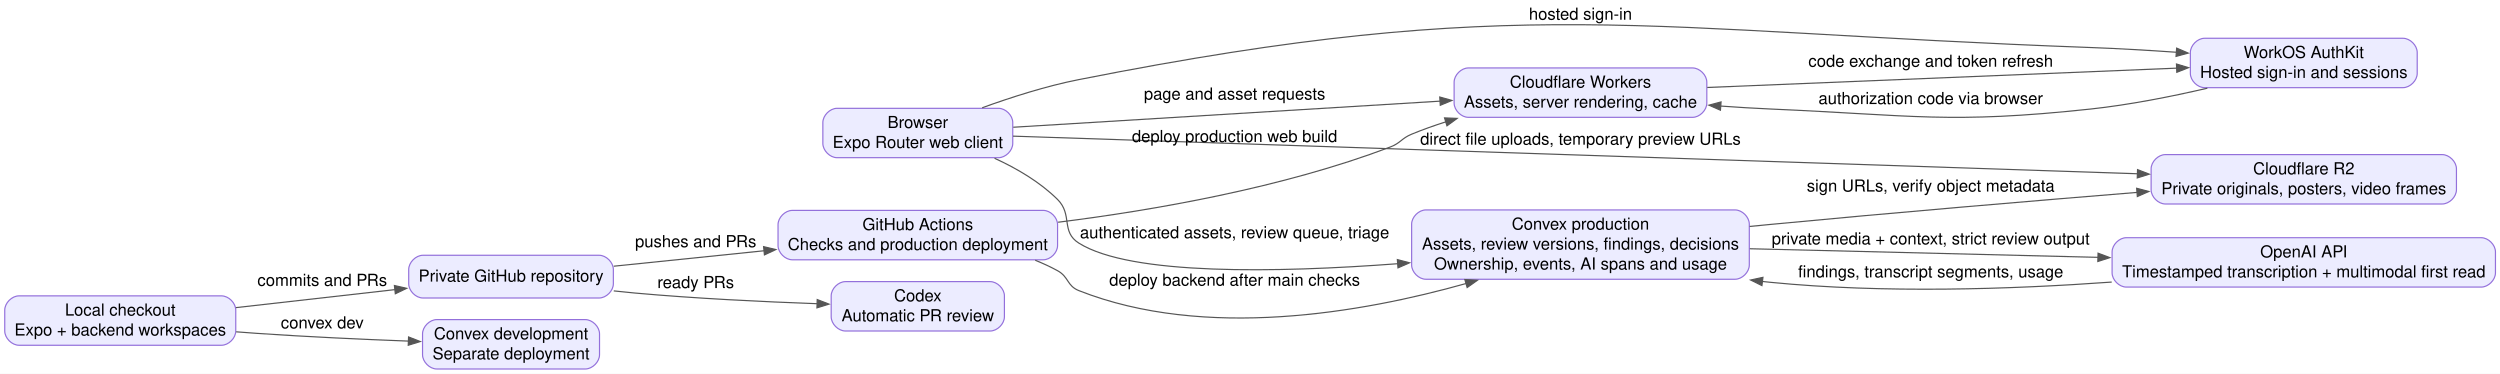
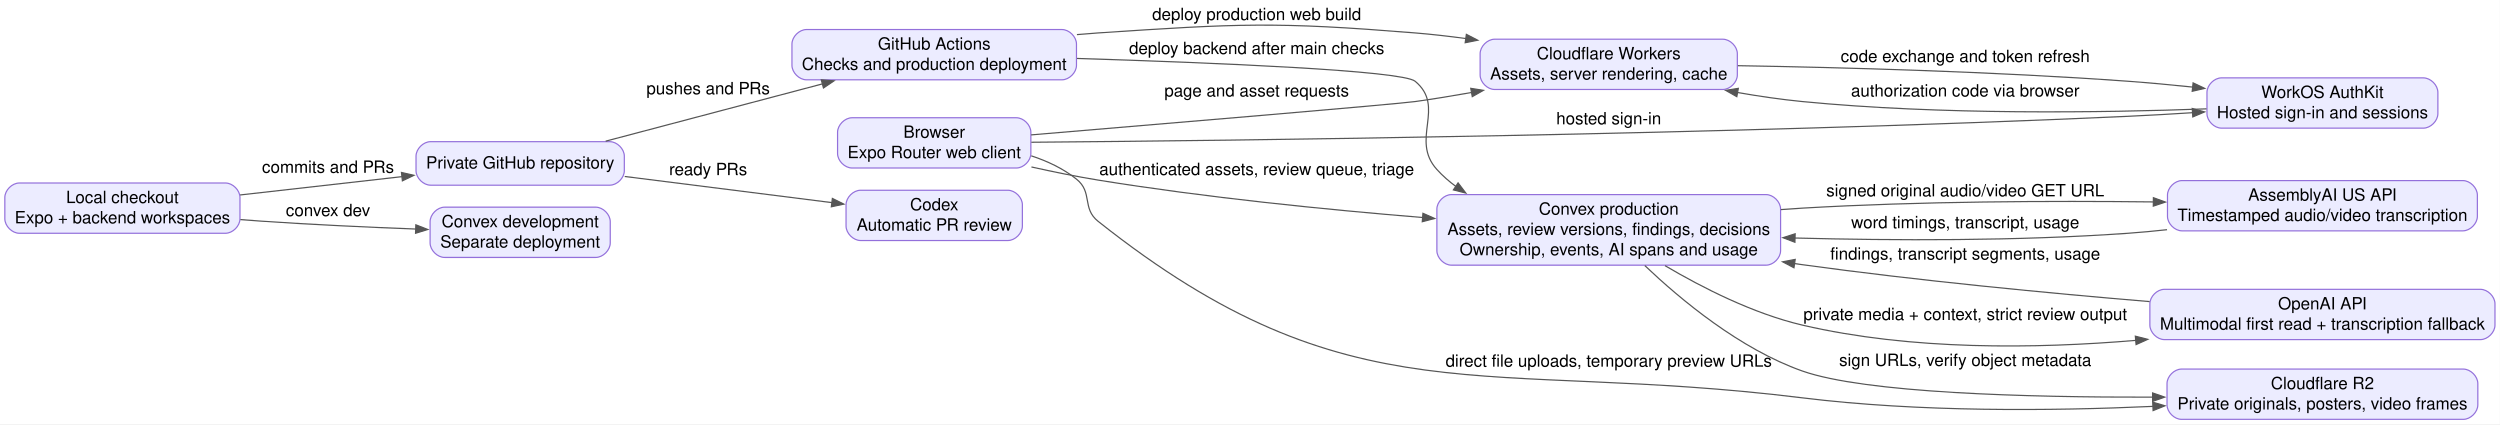
- <svg xmlns="http://www.w3.org/2000/svg" width="2106pt" height="315pt" viewBox="0.00 0.00 2106.00 315.00">
-   <g id="graph0" class="graph" transform="scale(1 1) rotate(0) translate(4 310.84)">
-     <polygon fill="white" stroke="none" points="-4,4 -4,-310.84 2102.18,-310.84 2102.18,4 -4,4" />
+ <svg xmlns="http://www.w3.org/2000/svg" width="2069pt" height="351pt" viewBox="0.00 0.00 2069.00 351.00">
+   <g id="graph0" class="graph" transform="scale(1 1) rotate(0) translate(4 347.05)">
+     <polygon fill="white" stroke="none" points="-4,4 -4,-347.05 2064.84,-347.05 2064.84,4 -4,4" />
    <g id="node1" class="node">
-       <path fill="#ececff" stroke="#9370db" d="M837.14,-219.6C837.14,-219.6 701.17,-219.6 701.17,-219.6 695.17,-219.6 689.17,-213.6 689.17,-207.6 689.17,-207.6 689.17,-190 689.17,-190 689.17,-184 695.17,-178 701.17,-178 701.17,-178 837.14,-178 837.14,-178 843.14,-178 849.14,-184 849.14,-190 849.14,-190 849.14,-207.6 849.14,-207.6 849.14,-213.6 843.14,-219.6 837.14,-219.6" />
-       <text xml:space="preserve" text-anchor="middle" x="769.16" y="-203" font-family="Helvetica,sans-Serif" font-size="14.00">Browser</text>
-       <text xml:space="preserve" text-anchor="middle" x="769.16" y="-186.2" font-family="Helvetica,sans-Serif" font-size="14.00">Expo Router web client</text>
+       <path fill="#ececff" stroke="#9370db" d="M837.14,-249.6C837.14,-249.6 701.17,-249.6 701.17,-249.6 695.17,-249.6 689.17,-243.6 689.17,-237.6 689.17,-237.6 689.17,-220 689.17,-220 689.17,-214 695.17,-208 701.17,-208 701.17,-208 837.14,-208 837.14,-208 843.14,-208 849.14,-214 849.14,-220 849.14,-220 849.14,-237.6 849.14,-237.6 849.14,-243.6 843.14,-249.6 837.14,-249.6" />
+       <text xml:space="preserve" text-anchor="middle" x="769.16" y="-233" font-family="Helvetica,sans-Serif" font-size="14.00">Browser</text>
+       <text xml:space="preserve" text-anchor="middle" x="769.16" y="-216.2" font-family="Helvetica,sans-Serif" font-size="14.00">Expo Router web client</text>
    </g>
    <g id="node2" class="node">
-       <path fill="#ececff" stroke="#9370db" d="M1421.82,-253.6C1421.82,-253.6 1232.95,-253.6 1232.95,-253.6 1226.95,-253.6 1220.95,-247.6 1220.95,-241.6 1220.95,-241.6 1220.95,-224 1220.95,-224 1220.95,-218 1226.95,-212 1232.95,-212 1232.95,-212 1421.82,-212 1421.82,-212 1427.82,-212 1433.82,-218 1433.82,-224 1433.82,-224 1433.82,-241.6 1433.82,-241.6 1433.82,-247.6 1427.82,-253.6 1421.82,-253.6" />
-       <text xml:space="preserve" text-anchor="middle" x="1327.39" y="-237" font-family="Helvetica,sans-Serif" font-size="14.00">Cloudflare Workers</text>
-       <text xml:space="preserve" text-anchor="middle" x="1327.39" y="-220.2" font-family="Helvetica,sans-Serif" font-size="14.00">Assets, server rendering, cache</text>
+       <path fill="#ececff" stroke="#9370db" d="M1421.82,-314.6C1421.82,-314.6 1232.95,-314.6 1232.95,-314.6 1226.95,-314.6 1220.95,-308.6 1220.95,-302.6 1220.95,-302.6 1220.95,-285 1220.95,-285 1220.95,-279 1226.95,-273 1232.95,-273 1232.95,-273 1421.82,-273 1421.82,-273 1427.82,-273 1433.82,-279 1433.82,-285 1433.82,-285 1433.82,-302.6 1433.82,-302.6 1433.82,-308.6 1427.82,-314.6 1421.82,-314.6" />
+       <text xml:space="preserve" text-anchor="middle" x="1327.39" y="-298" font-family="Helvetica,sans-Serif" font-size="14.00">Cloudflare Workers</text>
+       <text xml:space="preserve" text-anchor="middle" x="1327.39" y="-281.2" font-family="Helvetica,sans-Serif" font-size="14.00">Assets, server rendering, cache</text>
    </g>
    <g id="edge1" class="edge">
-       <path fill="none" stroke="#555555" d="M849.55,-203.65C943.63,-209.4 1101.2,-219.04 1209.28,-225.64" />
-       <polygon fill="#555555" stroke="#555555" points="1208.86,-229.12 1219.06,-226.24 1209.29,-222.14 1208.86,-229.12" />
-       <text xml:space="preserve" text-anchor="middle" x="1036.03" y="-226.95" font-family="Helvetica,sans-Serif" font-size="14.00">page and asset requests</text>
+       <path fill="none" stroke="#555555" d="M849.35,-235.41C960.68,-244.73 1151.7,-260.85 1167.16,-263 1182.31,-265.11 1198.2,-267.71 1213.83,-270.5" />
+       <polygon fill="#555555" stroke="#555555" points="1213.2,-273.95 1223.66,-272.29 1214.45,-267.06 1213.2,-273.95" />
+       <text xml:space="preserve" text-anchor="middle" x="1036.03" y="-267.2" font-family="Helvetica,sans-Serif" font-size="14.00">page and asset requests</text>
    </g>
    <g id="node3" class="node">
-       <path fill="#ececff" stroke="#9370db" d="M1457.61,-134C1457.61,-134 1197.16,-134 1197.16,-134 1191.16,-134 1185.16,-128 1185.16,-122 1185.16,-122 1185.16,-87.6 1185.16,-87.6 1185.16,-81.6 1191.16,-75.6 1197.16,-75.6 1197.16,-75.6 1457.61,-75.6 1457.61,-75.6 1463.61,-75.6 1469.61,-81.6 1469.61,-87.6 1469.61,-87.6 1469.61,-122 1469.61,-122 1469.61,-128 1463.61,-134 1457.61,-134" />
-       <text xml:space="preserve" text-anchor="middle" x="1327.39" y="-117.4" font-family="Helvetica,sans-Serif" font-size="14.00">Convex production</text>
-       <text xml:space="preserve" text-anchor="middle" x="1327.39" y="-100.6" font-family="Helvetica,sans-Serif" font-size="14.00">Assets, review versions, findings, decisions</text>
-       <text xml:space="preserve" text-anchor="middle" x="1327.39" y="-83.8" font-family="Helvetica,sans-Serif" font-size="14.00">Ownership, events, AI spans and usage</text>
+       <path fill="#ececff" stroke="#9370db" d="M1457.61,-186C1457.61,-186 1197.16,-186 1197.16,-186 1191.16,-186 1185.16,-180 1185.16,-174 1185.16,-174 1185.16,-139.6 1185.16,-139.6 1185.16,-133.6 1191.16,-127.6 1197.16,-127.6 1197.16,-127.6 1457.61,-127.6 1457.61,-127.6 1463.61,-127.6 1469.61,-133.6 1469.61,-139.6 1469.61,-139.6 1469.61,-174 1469.61,-174 1469.61,-180 1463.61,-186 1457.61,-186" />
+       <text xml:space="preserve" text-anchor="middle" x="1327.39" y="-169.4" font-family="Helvetica,sans-Serif" font-size="14.00">Convex production</text>
+       <text xml:space="preserve" text-anchor="middle" x="1327.39" y="-152.6" font-family="Helvetica,sans-Serif" font-size="14.00">Assets, review versions, findings, decisions</text>
+       <text xml:space="preserve" text-anchor="middle" x="1327.39" y="-135.8" font-family="Helvetica,sans-Serif" font-size="14.00">Ownership, events, AI spans and usage</text>
    </g>
    <g id="edge2" class="edge">
-       <path fill="none" stroke="#555555" d="M833.82,-177.51C852.59,-168.94 872.05,-157.53 886.89,-142.8 899.81,-129.97 889.46,-115.66 904.89,-106 948.53,-78.68 1071.56,-81.03 1173.51,-88.69" />
-       <polygon fill="#555555" stroke="#555555" points="1173.13,-92.17 1183.37,-89.46 1173.67,-85.19 1173.13,-92.17" />
-       <text xml:space="preserve" text-anchor="middle" x="1036.03" y="-110.2" font-family="Helvetica,sans-Serif" font-size="14.00">authenticated assets, review queue, triage</text>
+       <path fill="none" stroke="#555555" d="M849.62,-208.87C867.7,-204.83 886.89,-200.92 904.89,-198 993.44,-183.61 1093.33,-173.58 1173.63,-167.02" />
+       <polygon fill="#555555" stroke="#555555" points="1173.63,-170.53 1183.32,-166.24 1173.07,-163.55 1173.63,-170.53" />
+       <text xml:space="preserve" text-anchor="middle" x="1036.03" y="-202.2" font-family="Helvetica,sans-Serif" font-size="14.00">authenticated assets, review queue, triage</text>
    </g>
    <g id="node4" class="node">
-       <path fill="#ececff" stroke="#9370db" d="M2053.31,-180.6C2053.31,-180.6 1820.1,-180.6 1820.1,-180.6 1814.1,-180.6 1808.1,-174.6 1808.1,-168.6 1808.1,-168.6 1808.1,-151 1808.1,-151 1808.1,-145 1814.1,-139 1820.1,-139 1820.1,-139 2053.31,-139 2053.31,-139 2059.31,-139 2065.31,-145 2065.31,-151 2065.31,-151 2065.31,-168.6 2065.31,-168.6 2065.31,-174.6 2059.31,-180.6 2053.31,-180.6" />
-       <text xml:space="preserve" text-anchor="middle" x="1936.71" y="-164" font-family="Helvetica,sans-Serif" font-size="14.00">Cloudflare R2</text>
-       <text xml:space="preserve" text-anchor="middle" x="1936.71" y="-147.2" font-family="Helvetica,sans-Serif" font-size="14.00">Private originals, posters, video frames</text>
+       <path fill="#ececff" stroke="#9370db" d="M2034.65,-41.6C2034.65,-41.6 1801.43,-41.6 1801.43,-41.6 1795.43,-41.6 1789.43,-35.6 1789.43,-29.6 1789.43,-29.6 1789.43,-12 1789.43,-12 1789.43,-6 1795.43,0 1801.43,0 1801.43,0 2034.65,0 2034.65,0 2040.65,0 2046.65,-6 2046.65,-12 2046.65,-12 2046.65,-29.6 2046.65,-29.6 2046.65,-35.6 2040.65,-41.6 2034.65,-41.6" />
+       <text xml:space="preserve" text-anchor="middle" x="1918.04" y="-25" font-family="Helvetica,sans-Serif" font-size="14.00">Cloudflare R2</text>
+       <text xml:space="preserve" text-anchor="middle" x="1918.04" y="-8.2" font-family="Helvetica,sans-Serif" font-size="14.00">Private originals, posters, video frames</text>
    </g>
    <g id="edge3" class="edge">
-       <path fill="none" stroke="#555555" d="M849.35,-196.15C1044.51,-189.62 1550.53,-172.69 1796.88,-164.45" />
-       <polygon fill="#555555" stroke="#555555" points="1796.67,-167.95 1806.54,-164.12 1796.43,-160.96 1796.67,-167.95" />
-       <text xml:space="preserve" text-anchor="middle" x="1327.39" y="-188.96" font-family="Helvetica,sans-Serif" font-size="14.00">direct file uploads, temporary preview URLs</text>
+       <path fill="none" stroke="#555555" d="M849.47,-218.09C862.91,-213.68 876.01,-207.48 886.89,-198.8 900.56,-187.89 891.19,-174.67 904.89,-163.8 1114.06,2.13 1222.63,-50.49 1487.61,-17.8 1584,-5.91 1693.48,-6.9 1777.77,-10.73" />
+       <polygon fill="#555555" stroke="#555555" points="1777.57,-14.23 1787.72,-11.21 1777.9,-7.24 1777.57,-14.23" />
+       <text xml:space="preserve" text-anchor="middle" x="1327.39" y="-43.57" font-family="Helvetica,sans-Serif" font-size="14.00">direct file uploads, temporary preview URLs</text>
+     </g>
+     <g id="node12" class="node">
+       <path fill="#ececff" stroke="#9370db" d="M2001.59,-282.6C2001.59,-282.6 1834.49,-282.6 1834.49,-282.6 1828.49,-282.6 1822.49,-276.6 1822.49,-270.6 1822.49,-270.6 1822.49,-253 1822.49,-253 1822.49,-247 1828.49,-241 1834.49,-241 1834.49,-241 2001.59,-241 2001.59,-241 2007.59,-241 2013.59,-247 2013.59,-253 2013.59,-253 2013.59,-270.6 2013.59,-270.6 2013.59,-276.6 2007.59,-282.6 2001.59,-282.6" />
+       <text xml:space="preserve" text-anchor="middle" x="1918.04" y="-266" font-family="Helvetica,sans-Serif" font-size="14.00">WorkOS AuthKit</text>
+       <text xml:space="preserve" text-anchor="middle" x="1918.04" y="-249.2" font-family="Helvetica,sans-Serif" font-size="14.00">Hosted sign-in and sessions</text>
+     </g>
+     <g id="edge9" class="edge">
+       <path fill="none" stroke="#555555" d="M849.53,-229.32C1017.22,-230.69 1419.91,-235.44 1757.23,-250.8 1774.52,-251.59 1792.85,-252.64 1810.68,-253.79" />
+       <polygon fill="#555555" stroke="#555555" points="1810.3,-257.27 1820.51,-254.43 1810.76,-250.28 1810.3,-257.27" />
+       <text xml:space="preserve" text-anchor="middle" x="1327.39" y="-244.17" font-family="Helvetica,sans-Serif" font-size="14.00">hosted sign-in</text>
+     </g>
+     <g id="edge11" class="edge">
+       <path fill="none" stroke="#555555" d="M1434.25,-292.69C1521.12,-291.21 1647.27,-287.77 1757.23,-279.8 1774.56,-278.54 1792.91,-276.83 1810.75,-274.97" />
+       <polygon fill="#555555" stroke="#555555" points="1811.01,-278.46 1820.58,-273.91 1810.27,-271.5 1811.01,-278.46" />
+       <text xml:space="preserve" text-anchor="middle" x="1622.42" y="-295.71" font-family="Helvetica,sans-Serif" font-size="14.00">code exchange and token refresh</text>
+     </g>
+     <g id="edge4" class="edge">
+       <path fill="none" stroke="#555555" d="M1357.22,-127.27C1386.92,-99.04 1436.04,-58.17 1487.61,-40 1539.31,-21.78 1673.07,-18.15 1777.7,-18.36" />
+       <polygon fill="#555555" stroke="#555555" points="1777.49,-21.86 1787.5,-18.4 1777.51,-14.86 1777.49,-21.86" />
+       <text xml:space="preserve" text-anchor="middle" x="1622.42" y="-44.2" font-family="Helvetica,sans-Serif" font-size="14.00">sign URLs, verify object metadata</text>
+     </g>
+     <g id="node5" class="node">
+       <path fill="#ececff" stroke="#9370db" d="M2048.84,-107.6C2048.84,-107.6 1787.23,-107.6 1787.23,-107.6 1781.23,-107.6 1775.23,-101.6 1775.23,-95.6 1775.23,-95.6 1775.23,-78 1775.23,-78 1775.23,-72 1781.23,-66 1787.23,-66 1787.23,-66 2048.84,-66 2048.84,-66 2054.84,-66 2060.84,-72 2060.84,-78 2060.84,-78 2060.84,-95.6 2060.84,-95.6 2060.84,-101.6 2054.84,-107.6 2048.84,-107.6" />
+       <text xml:space="preserve" text-anchor="middle" x="1918.04" y="-91" font-family="Helvetica,sans-Serif" font-size="14.00">OpenAI API</text>
+       <text xml:space="preserve" text-anchor="middle" x="1918.04" y="-74.2" font-family="Helvetica,sans-Serif" font-size="14.00">Multimodal first read + transcription fallback</text>
+     </g>
+     <g id="edge5" class="edge">
+       <path fill="none" stroke="#555555" d="M1373.96,-127.19C1404.69,-109.04 1446.92,-87.52 1487.61,-78 1577.51,-56.97 1680.89,-58.34 1763.69,-65.36" />
+       <polygon fill="#555555" stroke="#555555" points="1763.2,-68.83 1773.47,-66.23 1763.82,-61.86 1763.2,-68.83" />
+       <text xml:space="preserve" text-anchor="middle" x="1622.42" y="-82.2" font-family="Helvetica,sans-Serif" font-size="14.00">private media + context, strict review output</text>
+     </g>
+     <g id="node6" class="node">
+       <path fill="#ececff" stroke="#9370db" d="M2034.27,-197.6C2034.27,-197.6 1801.81,-197.6 1801.81,-197.6 1795.81,-197.6 1789.81,-191.6 1789.81,-185.6 1789.81,-185.6 1789.81,-168 1789.81,-168 1789.81,-162 1795.81,-156 1801.81,-156 1801.81,-156 2034.27,-156 2034.27,-156 2040.27,-156 2046.27,-162 2046.27,-168 2046.27,-168 2046.27,-185.6 2046.27,-185.6 2046.27,-191.6 2040.27,-197.6 2034.27,-197.6" />
+       <text xml:space="preserve" text-anchor="middle" x="1918.04" y="-181" font-family="Helvetica,sans-Serif" font-size="14.00">AssemblyAI US API</text>
+       <text xml:space="preserve" text-anchor="middle" x="1918.04" y="-164.2" font-family="Helvetica,sans-Serif" font-size="14.00">Timestamped audio/video transcription</text>
+     </g>
+     <g id="edge6" class="edge">
+       <path fill="none" stroke="#555555" d="M1469.83,-173.59C1475.83,-174.05 1481.78,-174.46 1487.61,-174.8 1584.56,-180.49 1694.03,-180.91 1778.18,-179.94" />
+       <polygon fill="#555555" stroke="#555555" points="1778.15,-183.44 1788.11,-179.82 1778.07,-176.45 1778.15,-183.44" />
+       <text xml:space="preserve" text-anchor="middle" x="1622.42" y="-184.55" font-family="Helvetica,sans-Serif" font-size="14.00">signed original audio/video GET URL</text>
+     </g>
+     <g id="edge8" class="edge">
+       <path fill="none" stroke="#555555" d="M1775.02,-97.44C1691.19,-104.46 1583.13,-114.8 1487.61,-128 1485.42,-128.3 1483.21,-128.61 1480.99,-128.93" />
+       <polygon fill="#555555" stroke="#555555" points="1480.68,-125.44 1471.3,-130.37 1481.7,-132.37 1480.68,-125.44" />
+       <text xml:space="preserve" text-anchor="middle" x="1622.42" y="-132.2" font-family="Helvetica,sans-Serif" font-size="14.00">findings, transcript segments, usage</text>
+     </g>
+     <g id="edge7" class="edge">
+       <path fill="none" stroke="#555555" d="M1789.43,-156.95C1778.56,-155.76 1767.72,-154.74 1757.23,-154 1665.91,-147.52 1563.37,-147.91 1481.47,-150.07" />
+       <polygon fill="#555555" stroke="#555555" points="1481.46,-146.56 1471.56,-150.34 1481.66,-153.56 1481.46,-146.56" />
+       <text xml:space="preserve" text-anchor="middle" x="1622.42" y="-158.2" font-family="Helvetica,sans-Serif" font-size="14.00">word timings, transcript, usage</text>
+     </g>
+     <g id="node7" class="node">
+       <path fill="#ececff" stroke="#9370db" d="M489.04,-175.6C489.04,-175.6 363.95,-175.6 363.95,-175.6 357.95,-175.6 351.95,-169.6 351.95,-163.6 351.95,-163.6 351.95,-146 351.95,-146 351.95,-140 357.95,-134 363.95,-134 363.95,-134 489.04,-134 489.04,-134 495.04,-134 501.04,-140 501.04,-146 501.04,-146 501.04,-163.6 501.04,-163.6 501.04,-169.6 495.04,-175.6 489.04,-175.6" />
+       <text xml:space="preserve" text-anchor="middle" x="426.5" y="-159" font-family="Helvetica,sans-Serif" font-size="14.00">Convex development</text>
+       <text xml:space="preserve" text-anchor="middle" x="426.5" y="-142.2" font-family="Helvetica,sans-Serif" font-size="14.00">Separate deployment</text>
+     </g>
+     <g id="node8" class="node">
+       <path fill="#ececff" stroke="#9370db" d="M182.6,-195.6C182.6,-195.6 12,-195.6 12,-195.6 6,-195.6 0,-189.6 0,-183.6 0,-183.6 0,-166 0,-166 0,-160 6,-154 12,-154 12,-154 182.6,-154 182.6,-154 188.6,-154 194.6,-160 194.6,-166 194.6,-166 194.6,-183.6 194.6,-183.6 194.6,-189.6 188.6,-195.6 182.6,-195.6" />
+       <text xml:space="preserve" text-anchor="middle" x="97.3" y="-179" font-family="Helvetica,sans-Serif" font-size="14.00">Local checkout</text>
+       <text xml:space="preserve" text-anchor="middle" x="97.3" y="-162.2" font-family="Helvetica,sans-Serif" font-size="14.00">Expo + backend workspaces</text>
+     </g>
+     <g id="edge12" class="edge">
+       <path fill="none" stroke="#555555" d="M194.93,-165.32C200.91,-164.84 206.84,-164.4 212.6,-164 254.59,-161.11 301.31,-158.97 340.25,-157.49" />
+       <polygon fill="#555555" stroke="#555555" points="340.17,-160.99 350.04,-157.12 339.91,-154 340.17,-160.99" />
+       <text xml:space="preserve" text-anchor="middle" x="267.45" y="-168.2" font-family="Helvetica,sans-Serif" font-size="14.00">convex dev</text>
+     </g>
+     <g id="node9" class="node">
+       <path fill="#ececff" stroke="#9370db" d="M500.69,-229.8C500.69,-229.8 352.3,-229.8 352.3,-229.8 346.3,-229.8 340.3,-223.8 340.3,-217.8 340.3,-217.8 340.3,-205.8 340.3,-205.8 340.3,-199.8 346.3,-193.8 352.3,-193.8 352.3,-193.8 500.69,-193.8 500.69,-193.8 506.69,-193.8 512.69,-199.8 512.69,-205.8 512.69,-205.8 512.69,-217.8 512.69,-217.8 512.69,-223.8 506.69,-229.8 500.69,-229.8" />
+       <text xml:space="preserve" text-anchor="middle" x="426.5" y="-207.6" font-family="Helvetica,sans-Serif" font-size="14.00">Private GitHub repository</text>
+     </g>
+     <g id="edge15" class="edge">
+       <path fill="none" stroke="#555555" d="M194.7,-185.7C236.92,-190.48 286.36,-196.07 328.63,-200.85" />
+       <polygon fill="#555555" stroke="#555555" points="328.24,-204.32 338.57,-201.97 329.02,-197.37 328.24,-204.32" />
+       <text xml:space="preserve" text-anchor="middle" x="267.45" y="-204.03" font-family="Helvetica,sans-Serif" font-size="14.00">commits and PRs</text>
+     </g>
+     <g id="node10" class="node">
+       <path fill="#ececff" stroke="#9370db" d="M874.89,-322.6C874.89,-322.6 663.42,-322.6 663.42,-322.6 657.42,-322.6 651.42,-316.6 651.42,-310.6 651.42,-310.6 651.42,-293 651.42,-293 651.42,-287 657.42,-281 663.42,-281 663.42,-281 874.89,-281 874.89,-281 880.89,-281 886.89,-287 886.89,-293 886.89,-293 886.89,-310.6 886.89,-310.6 886.89,-316.6 880.89,-322.6 874.89,-322.6" />
+       <text xml:space="preserve" text-anchor="middle" x="769.16" y="-306" font-family="Helvetica,sans-Serif" font-size="14.00">GitHub Actions</text>
+       <text xml:space="preserve" text-anchor="middle" x="769.16" y="-289.2" font-family="Helvetica,sans-Serif" font-size="14.00">Checks and production deployment</text>
+     </g>
+     <g id="edge16" class="edge">
+       <path fill="none" stroke="#555555" d="M497.25,-230.23C549.08,-243.92 620.26,-262.73 676.66,-277.63" />
+       <polygon fill="#555555" stroke="#555555" points="675.7,-280.99 686.26,-280.16 677.49,-274.23 675.7,-280.99" />
+       <text xml:space="preserve" text-anchor="middle" x="582.06" y="-269.06" font-family="Helvetica,sans-Serif" font-size="14.00">pushes and PRs</text>
    </g>
    <g id="node11" class="node">
-       <path fill="#ececff" stroke="#9370db" d="M2020.26,-278.6C2020.26,-278.6 1853.16,-278.6 1853.16,-278.6 1847.16,-278.6 1841.16,-272.6 1841.16,-266.6 1841.16,-266.6 1841.16,-249 1841.16,-249 1841.16,-243 1847.16,-237 1853.16,-237 1853.16,-237 2020.26,-237 2020.26,-237 2026.26,-237 2032.26,-243 2032.26,-249 2032.26,-249 2032.26,-266.6 2032.26,-266.6 2032.26,-272.6 2026.26,-278.6 2020.26,-278.6" />
-       <text xml:space="preserve" text-anchor="middle" x="1936.71" y="-262" font-family="Helvetica,sans-Serif" font-size="14.00">WorkOS AuthKit</text>
-       <text xml:space="preserve" text-anchor="middle" x="1936.71" y="-245.2" font-family="Helvetica,sans-Serif" font-size="14.00">Hosted sign-in and sessions</text>
+       <path fill="#ececff" stroke="#9370db" d="M830.12,-189.6C830.12,-189.6 708.19,-189.6 708.19,-189.6 702.19,-189.6 696.19,-183.6 696.19,-177.6 696.19,-177.6 696.19,-160 696.19,-160 696.19,-154 702.19,-148 708.19,-148 708.19,-148 830.12,-148 830.12,-148 836.12,-148 842.12,-154 842.12,-160 842.12,-160 842.12,-177.6 842.12,-177.6 842.12,-183.6 836.12,-189.6 830.12,-189.6" />
+       <text xml:space="preserve" text-anchor="middle" x="769.16" y="-173" font-family="Helvetica,sans-Serif" font-size="14.00">Codex</text>
+       <text xml:space="preserve" text-anchor="middle" x="769.16" y="-156.2" font-family="Helvetica,sans-Serif" font-size="14.00">Automatic PR review</text>
    </g>
-     <g id="edge7" class="edge">
-       <path fill="none" stroke="#555555" d="M823.4,-220.06C847.83,-228.92 877.43,-238.38 904.89,-243.8 1276.72,-317.25 1378.47,-284.58 1757.23,-270.8 1780.69,-269.95 1805.84,-268.47 1829.64,-266.8" />
-       <polygon fill="#555555" stroke="#555555" points="1829.61,-270.31 1839.33,-266.11 1829.1,-263.33 1829.61,-270.31" />
-       <text xml:space="preserve" text-anchor="middle" x="1327.39" y="-294.24" font-family="Helvetica,sans-Serif" font-size="14.00">hosted sign-in</text>
+     <g id="edge17" class="edge">
+       <path fill="none" stroke="#555555" d="M513.02,-201C565.53,-194.38 632.49,-185.92 684.63,-179.34" />
+       <polygon fill="#555555" stroke="#555555" points="684.87,-182.84 694.36,-178.12 684,-175.9 684.87,-182.84" />
+       <text xml:space="preserve" text-anchor="middle" x="582.06" y="-202.09" font-family="Helvetica,sans-Serif" font-size="14.00">ready PRs</text>
    </g>
-     <g id="edge9" class="edge">
-       <path fill="none" stroke="#555555" d="M1434.17,-237.15C1545.23,-241.73 1718.82,-248.87 1829.89,-253.44" />
-       <polygon fill="#555555" stroke="#555555" points="1829.46,-256.93 1839.59,-253.84 1829.75,-249.94 1829.46,-256.93" />
-       <text xml:space="preserve" text-anchor="middle" x="1622.42" y="-254.61" font-family="Helvetica,sans-Serif" font-size="14.00">code exchange and token refresh</text>
+     <g id="edge14" class="edge">
+       <path fill="none" stroke="#555555" d="M887.27,-318.4C893.22,-318.94 899.12,-319.42 904.89,-319.8 1021.2,-327.53 1050.98,-329.22 1167.16,-319.8 1180.82,-318.69 1195.07,-317.06 1209.2,-315.14" />
+       <polygon fill="#555555" stroke="#555555" points="1209.57,-318.62 1218.98,-313.76 1208.59,-311.69 1209.57,-318.62" />
+       <text xml:space="preserve" text-anchor="middle" x="1036.03" y="-330.45" font-family="Helvetica,sans-Serif" font-size="14.00">deploy production web build</text>
    </g>
-     <g id="edge4" class="edge">
-       <path fill="none" stroke="#555555" d="M1469.88,-120.07C1475.87,-120.66 1481.8,-121.24 1487.61,-121.8 1590.92,-131.69 1707.75,-141.56 1796.21,-148.76" />
-       <polygon fill="#555555" stroke="#555555" points="1795.92,-152.24 1806.17,-149.56 1796.49,-145.27 1795.92,-152.24" />
-       <text xml:space="preserve" text-anchor="middle" x="1622.42" y="-149.48" font-family="Helvetica,sans-Serif" font-size="14.00">sign URLs, verify object metadata</text>
-     </g>
-     <g id="node5" class="node">
-       <path fill="#ececff" stroke="#9370db" d="M2086.18,-110.6C2086.18,-110.6 1787.23,-110.6 1787.23,-110.6 1781.23,-110.6 1775.23,-104.6 1775.23,-98.6 1775.23,-98.6 1775.23,-81 1775.23,-81 1775.23,-75 1781.23,-69 1787.23,-69 1787.23,-69 2086.18,-69 2086.18,-69 2092.18,-69 2098.18,-75 2098.18,-81 2098.18,-81 2098.18,-98.6 2098.18,-98.6 2098.18,-104.6 2092.18,-110.6 2086.18,-110.6" />
-       <text xml:space="preserve" text-anchor="middle" x="1936.71" y="-94" font-family="Helvetica,sans-Serif" font-size="14.00">OpenAI API</text>
-       <text xml:space="preserve" text-anchor="middle" x="1936.71" y="-77.2" font-family="Helvetica,sans-Serif" font-size="14.00">Timestamped transcription + multimodal first read</text>
-     </g>
-     <g id="edge5" class="edge">
-       <path fill="none" stroke="#555555" d="M1470.01,-101.3C1557.58,-99.14 1670.57,-96.35 1763.32,-94.06" />
-       <polygon fill="#555555" stroke="#555555" points="1763.4,-97.56 1773.31,-93.81 1763.22,-90.56 1763.4,-97.56" />
-       <text xml:space="preserve" text-anchor="middle" x="1622.42" y="-104.98" font-family="Helvetica,sans-Serif" font-size="14.00">private media + context, strict review output</text>
-     </g>
-     <g id="edge6" class="edge">
-       <path fill="none" stroke="#555555" d="M1774.91,-73.22C1689.41,-67.07 1582.61,-63.61 1487.61,-73 1485.26,-73.23 1482.88,-73.48 1480.5,-73.75" />
-       <polygon fill="#555555" stroke="#555555" points="1480.25,-70.26 1470.75,-74.95 1481.1,-77.21 1480.25,-70.26" />
-       <text xml:space="preserve" text-anchor="middle" x="1622.42" y="-77.2" font-family="Helvetica,sans-Serif" font-size="14.00">findings, transcript segments, usage</text>
-     </g>
-     <g id="node6" class="node">
-       <path fill="#ececff" stroke="#9370db" d="M489.04,-41.6C489.04,-41.6 363.95,-41.6 363.95,-41.6 357.95,-41.6 351.95,-35.6 351.95,-29.6 351.95,-29.6 351.95,-12 351.95,-12 351.95,-6 357.95,0 363.95,0 363.95,0 489.04,0 489.04,0 495.04,0 501.04,-6 501.04,-12 501.04,-12 501.04,-29.6 501.04,-29.6 501.04,-35.6 495.04,-41.6 489.04,-41.6" />
-       <text xml:space="preserve" text-anchor="middle" x="426.5" y="-25" font-family="Helvetica,sans-Serif" font-size="14.00">Convex development</text>
-       <text xml:space="preserve" text-anchor="middle" x="426.5" y="-8.2" font-family="Helvetica,sans-Serif" font-size="14.00">Separate deployment</text>
-     </g>
-     <g id="node7" class="node">
-       <path fill="#ececff" stroke="#9370db" d="M182.6,-61.6C182.6,-61.6 12,-61.6 12,-61.6 6,-61.6 0,-55.6 0,-49.6 0,-49.6 0,-32 0,-32 0,-26 6,-20 12,-20 12,-20 182.6,-20 182.6,-20 188.6,-20 194.6,-26 194.6,-32 194.6,-32 194.6,-49.6 194.6,-49.6 194.6,-55.6 188.6,-61.6 182.6,-61.6" />
-       <text xml:space="preserve" text-anchor="middle" x="97.3" y="-45" font-family="Helvetica,sans-Serif" font-size="14.00">Local checkout</text>
-       <text xml:space="preserve" text-anchor="middle" x="97.3" y="-28.2" font-family="Helvetica,sans-Serif" font-size="14.00">Expo + backend workspaces</text>
+     <g id="edge13" class="edge">
+       <path fill="none" stroke="#555555" d="M887.34,-298.68C1000.52,-295.15 1156.41,-288.71 1167.16,-279.8 1192.89,-258.47 1162.73,-231.56 1185.16,-206.8 1189.92,-201.55 1195.26,-196.85 1201.01,-192.65" />
+       <polygon fill="#555555" stroke="#555555" points="1202.71,-195.72 1209.1,-187.27 1198.83,-189.89 1202.71,-195.72" />
+       <text xml:space="preserve" text-anchor="middle" x="1036.03" y="-302.32" font-family="Helvetica,sans-Serif" font-size="14.00">deploy backend after main checks</text>
    </g>
    <g id="edge10" class="edge">
-       <path fill="none" stroke="#555555" d="M194.93,-31.32C200.91,-30.84 206.84,-30.4 212.6,-30 254.59,-27.11 301.31,-24.97 340.25,-23.49" />
-       <polygon fill="#555555" stroke="#555555" points="340.17,-26.99 350.04,-23.12 339.91,-20 340.17,-26.99" />
-       <text xml:space="preserve" text-anchor="middle" x="267.45" y="-34.2" font-family="Helvetica,sans-Serif" font-size="14.00">convex dev</text>
-     </g>
-     <g id="node8" class="node">
-       <path fill="#ececff" stroke="#9370db" d="M500.69,-95.8C500.69,-95.8 352.3,-95.8 352.3,-95.8 346.3,-95.8 340.3,-89.8 340.3,-83.8 340.3,-83.8 340.3,-71.8 340.3,-71.8 340.3,-65.8 346.3,-59.8 352.3,-59.8 352.3,-59.8 500.69,-59.8 500.69,-59.8 506.69,-59.8 512.69,-65.8 512.69,-71.8 512.69,-71.8 512.69,-83.8 512.69,-83.8 512.69,-89.8 506.69,-95.8 500.69,-95.8" />
-       <text xml:space="preserve" text-anchor="middle" x="426.5" y="-73.6" font-family="Helvetica,sans-Serif" font-size="14.00">Private GitHub repository</text>
-     </g>
-     <g id="edge13" class="edge">
-       <path fill="none" stroke="#555555" d="M194.7,-51.7C236.92,-56.48 286.36,-62.07 328.63,-66.85" />
-       <polygon fill="#555555" stroke="#555555" points="328.24,-70.32 338.57,-67.97 329.02,-63.37 328.24,-70.32" />
-       <text xml:space="preserve" text-anchor="middle" x="267.45" y="-70.03" font-family="Helvetica,sans-Serif" font-size="14.00">commits and PRs</text>
-     </g>
-     <g id="node9" class="node">
-       <path fill="#ececff" stroke="#9370db" d="M874.89,-133.6C874.89,-133.6 663.42,-133.6 663.42,-133.6 657.42,-133.6 651.42,-127.6 651.42,-121.6 651.42,-121.6 651.42,-104 651.42,-104 651.42,-98 657.42,-92 663.42,-92 663.42,-92 874.89,-92 874.89,-92 880.89,-92 886.89,-98 886.89,-104 886.89,-104 886.89,-121.6 886.89,-121.6 886.89,-127.6 880.89,-133.6 874.89,-133.6" />
-       <text xml:space="preserve" text-anchor="middle" x="769.16" y="-117" font-family="Helvetica,sans-Serif" font-size="14.00">GitHub Actions</text>
-       <text xml:space="preserve" text-anchor="middle" x="769.16" y="-100.2" font-family="Helvetica,sans-Serif" font-size="14.00">Checks and production deployment</text>
-     </g>
-     <g id="edge14" class="edge">
-       <path fill="none" stroke="#555555" d="M513.02,-86.59C551.37,-90.53 597.43,-95.26 639.8,-99.61" />
-       <polygon fill="#555555" stroke="#555555" points="639.25,-103.07 649.55,-100.61 639.96,-96.11 639.25,-103.07" />
-       <text xml:space="preserve" text-anchor="middle" x="582.06" y="-102.63" font-family="Helvetica,sans-Serif" font-size="14.00">pushes and PRs</text>
-     </g>
-     <g id="node10" class="node">
-       <path fill="#ececff" stroke="#9370db" d="M830.12,-73.6C830.12,-73.6 708.19,-73.6 708.19,-73.6 702.19,-73.6 696.19,-67.6 696.19,-61.6 696.19,-61.6 696.19,-44 696.19,-44 696.19,-38 702.19,-32 708.19,-32 708.19,-32 830.12,-32 830.12,-32 836.12,-32 842.12,-38 842.12,-44 842.12,-44 842.12,-61.6 842.12,-61.6 842.12,-67.6 836.12,-73.6 830.12,-73.6" />
-       <text xml:space="preserve" text-anchor="middle" x="769.16" y="-57" font-family="Helvetica,sans-Serif" font-size="14.00">Codex</text>
-       <text xml:space="preserve" text-anchor="middle" x="769.16" y="-40.2" font-family="Helvetica,sans-Serif" font-size="14.00">Automatic PR review</text>
-     </g>
-     <g id="edge15" class="edge">
-       <path fill="none" stroke="#555555" d="M513.03,-65.79C519,-65.13 524.93,-64.52 530.69,-64 581.66,-59.4 638.96,-56.63 684.51,-54.99" />
-       <polygon fill="#555555" stroke="#555555" points="684.43,-58.5 694.31,-54.65 684.19,-51.5 684.43,-58.5" />
-       <text xml:space="preserve" text-anchor="middle" x="582.06" y="-68.2" font-family="Helvetica,sans-Serif" font-size="14.00">ready PRs</text>
-     </g>
-     <g id="edge12" class="edge">
-       <path fill="none" stroke="#555555" d="M887.34,-123.63C968,-133.73 1076.53,-152.62 1167.16,-187 1175.89,-190.31 1176.54,-194.24 1185.16,-197.8 1194.42,-201.62 1204.2,-205.1 1214.12,-208.25" />
-       <polygon fill="#555555" stroke="#555555" points="1212.88,-211.53 1223.46,-211.1 1214.92,-204.84 1212.88,-211.53" />
-       <text xml:space="preserve" text-anchor="middle" x="1036.03" y="-191.2" font-family="Helvetica,sans-Serif" font-size="14.00">deploy production web build</text>
-     </g>
-     <g id="edge11" class="edge">
-       <path fill="none" stroke="#555555" d="M868.09,-91.6C874.59,-88.99 880.93,-86.07 886.89,-82.8 896.49,-77.54 894.71,-70.01 904.89,-66 1010.94,-24.2 1143.22,-47.3 1231.01,-72" />
-       <polygon fill="#555555" stroke="#555555" points="1229.99,-75.35 1240.57,-74.75 1231.93,-68.62 1229.99,-75.35" />
-       <text xml:space="preserve" text-anchor="middle" x="1036.03" y="-70.2" font-family="Helvetica,sans-Serif" font-size="14.00">deploy backend after main checks</text>
-     </g>
-     <g id="edge8" class="edge">
-       <path fill="none" stroke="#555555" d="M1855.46,-236.53C1824.94,-229.45 1789.71,-222.49 1757.23,-219 1638.09,-206.2 1607.33,-213.82 1487.61,-219 1473.94,-219.59 1459.63,-220.47 1445.43,-221.5" />
-       <polygon fill="#555555" stroke="#555555" points="1445.3,-218 1435.59,-222.24 1445.82,-224.98 1445.3,-218" />
-       <text xml:space="preserve" text-anchor="middle" x="1622.42" y="-223.2" font-family="Helvetica,sans-Serif" font-size="14.00">authorization code via browser</text>
+       <path fill="none" stroke="#555555" d="M1822.12,-256.96C1734.93,-253.72 1602.26,-251.85 1487.61,-263 1470.17,-264.7 1451.8,-267.39 1433.99,-270.49" />
+       <polygon fill="#555555" stroke="#555555" points="1433.39,-267.04 1424.17,-272.26 1434.63,-273.93 1433.39,-267.04" />
+       <text xml:space="preserve" text-anchor="middle" x="1622.42" y="-267.2" font-family="Helvetica,sans-Serif" font-size="14.00">authorization code via browser</text>
    </g>
  </g>
</svg>
